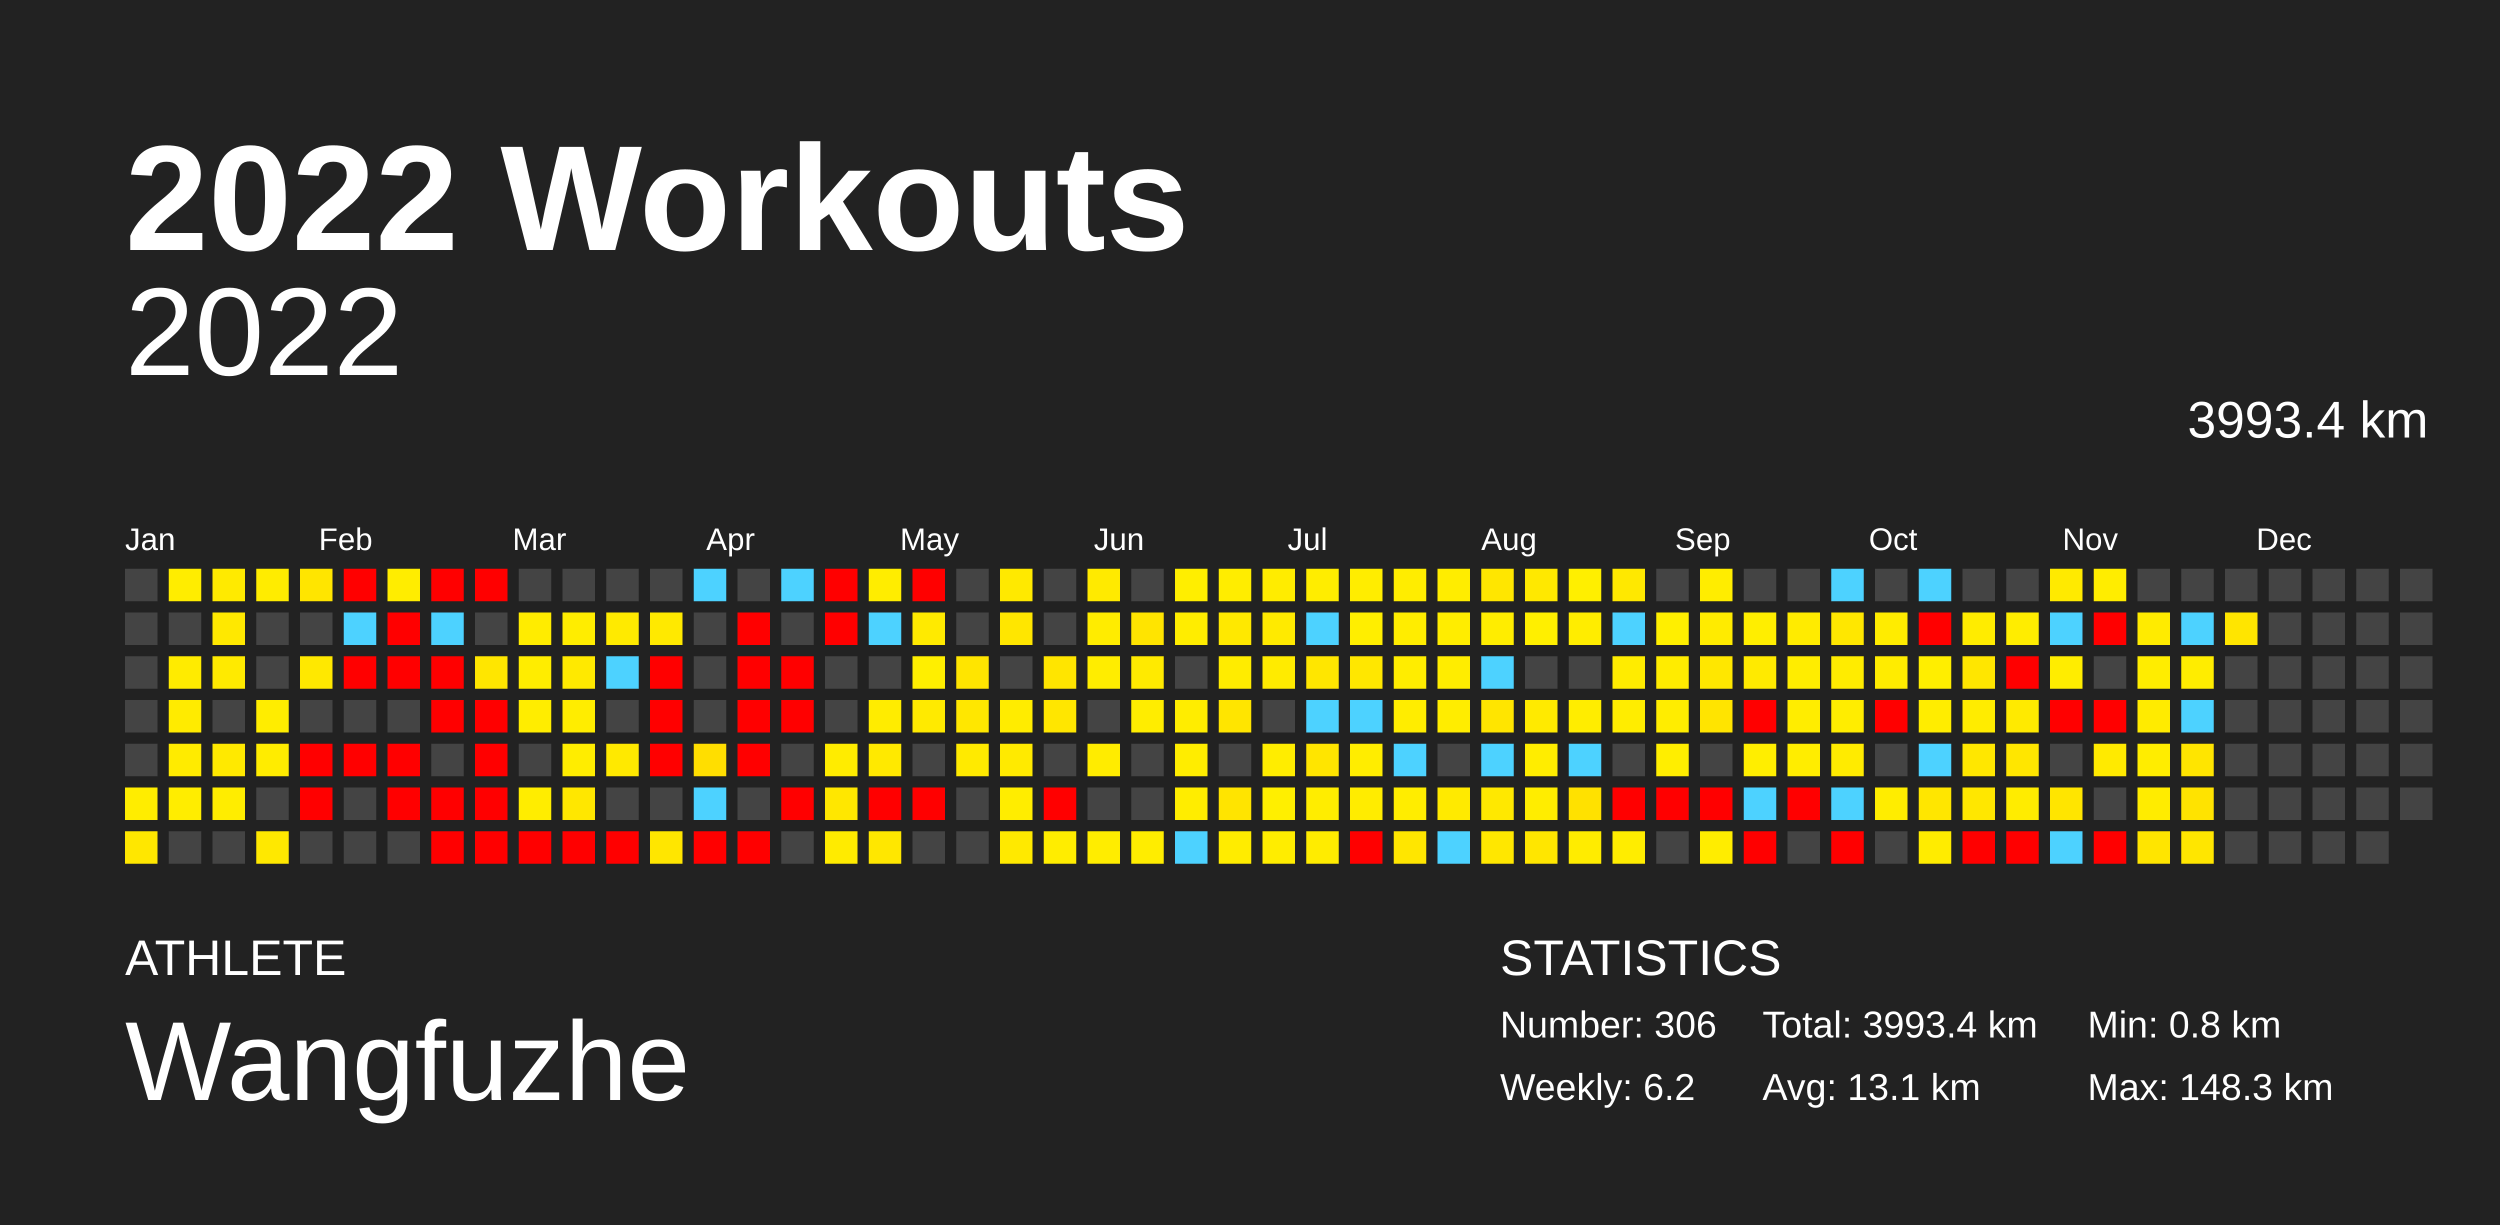
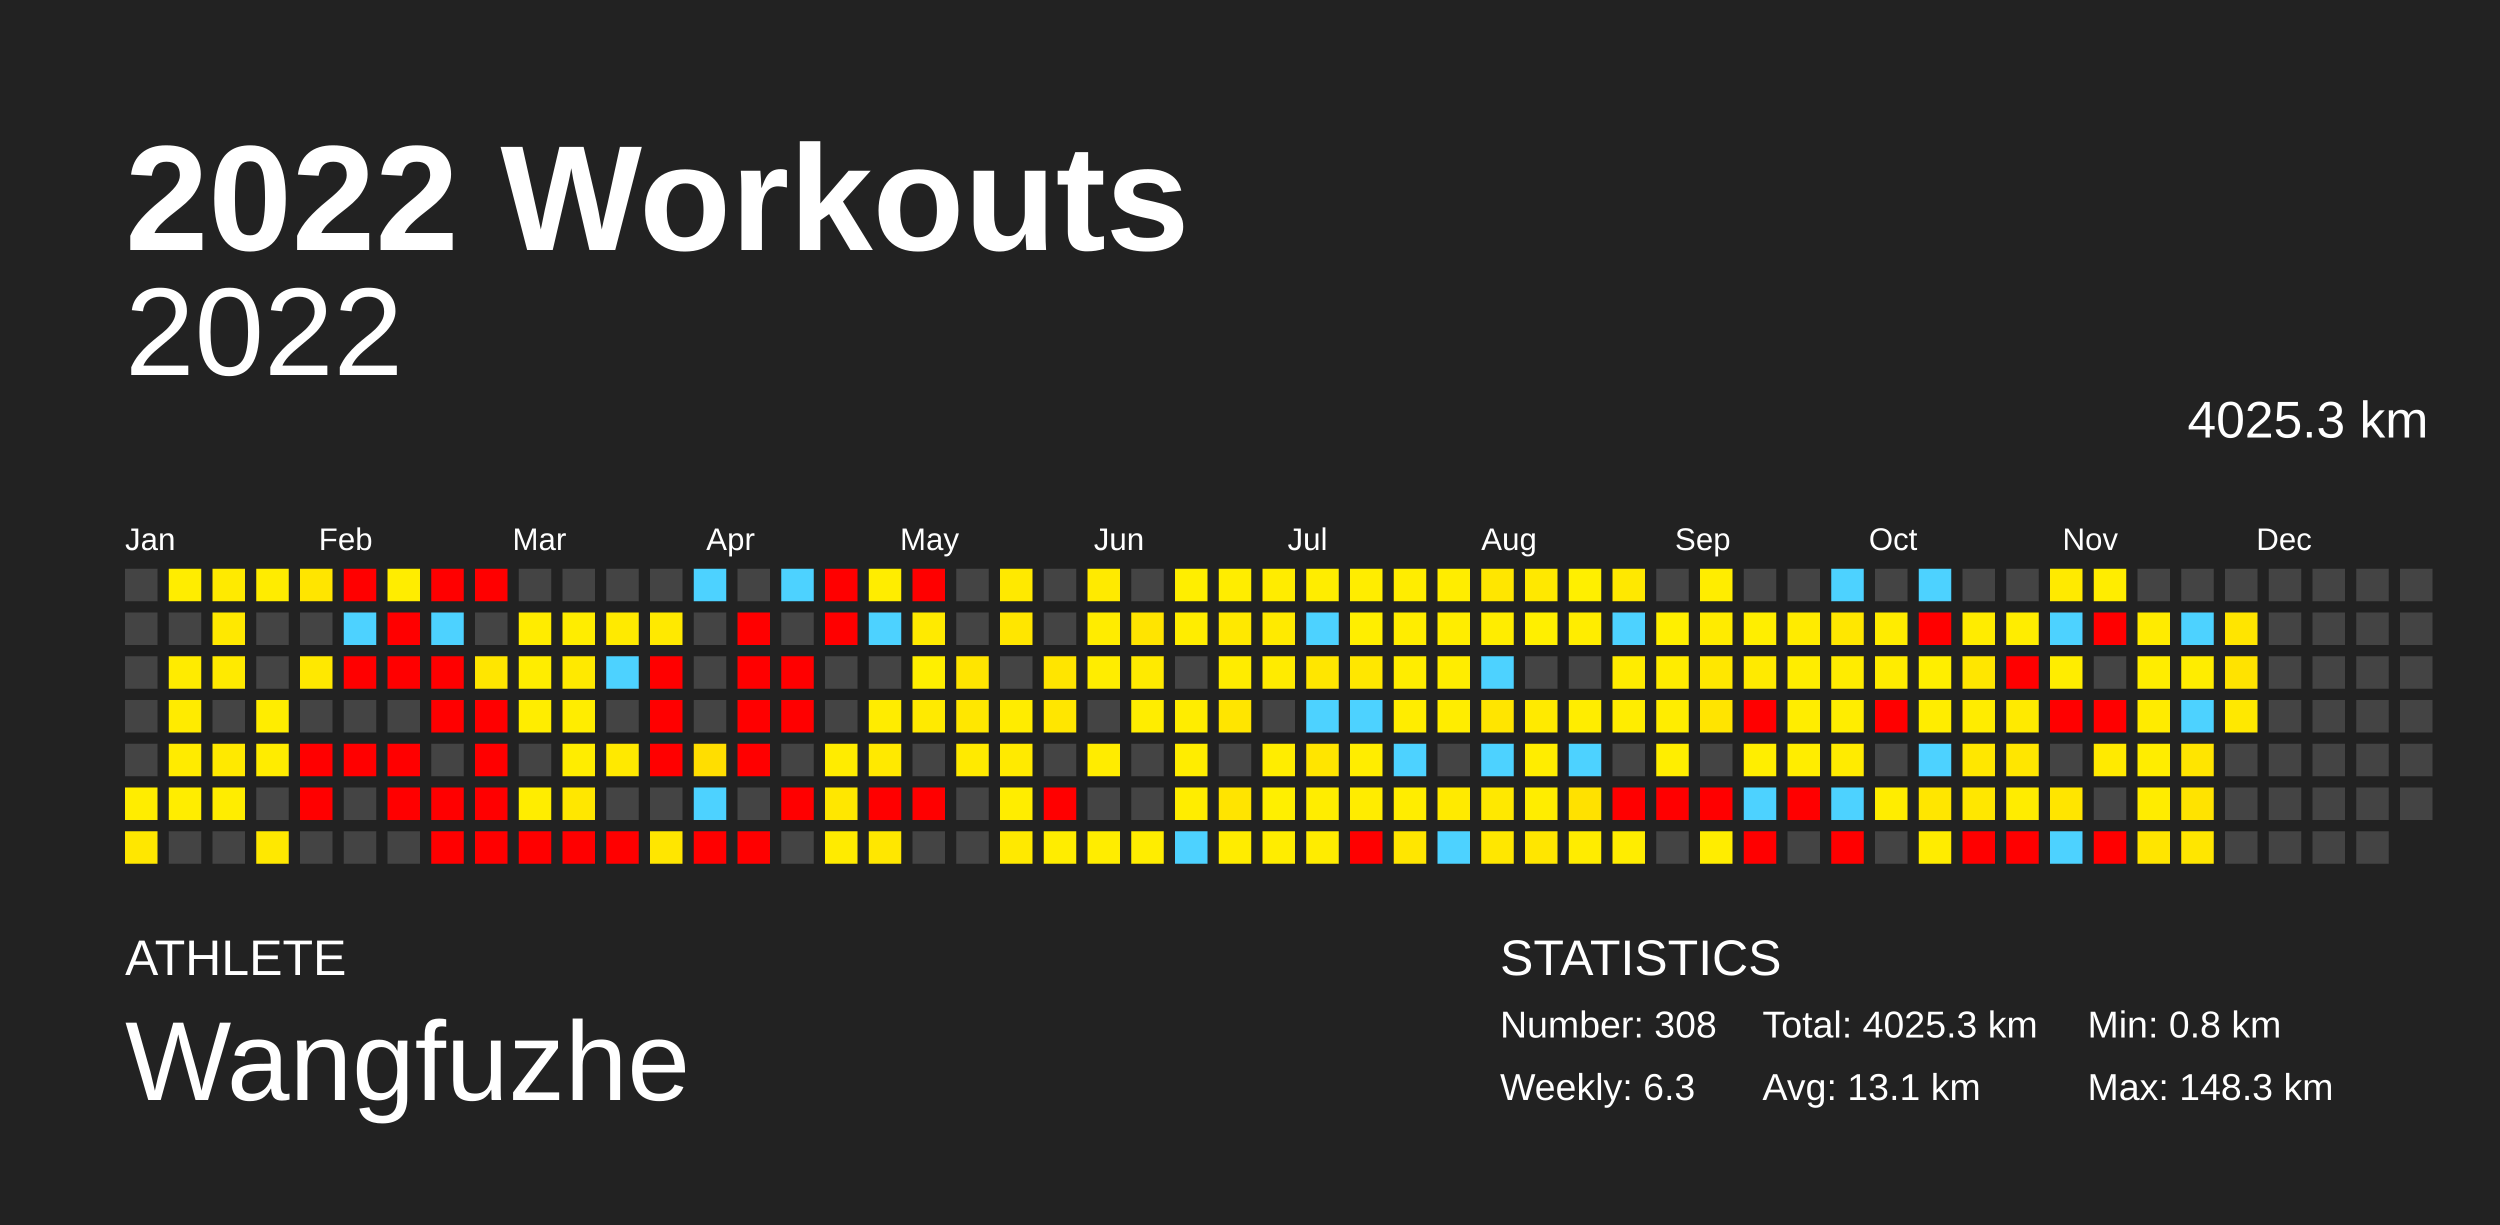
<svg xmlns="http://www.w3.org/2000/svg" baseProfile="full" height="98mm" version="1.1" viewBox="0,0,200,98" width="200mm">
  <defs />
  <rect fill="#222222" height="98" width="200" x="0" y="0" />
  <text fill="#FFFFFF" style="font-size:12px; font-family:Arial; font-weight:bold;" x="10" y="20">2022 Workouts</text>
  <text fill="#FFFFFF" style="font-size:4px; font-family:Arial" x="10" y="78">ATHLETE</text>
  <text fill="#FFFFFF" style="font-size:9px; font-family:Arial" x="10" y="88">Wangfuzhe</text>
  <text fill="#FFFFFF" style="font-size:4px; font-family:Arial" x="120" y="78">STATISTICS</text>
-   <text fill="#FFFFFF" style="font-size:3px; font-family:Arial" x="120" y="83">Number: 306</text>
-   <text fill="#FFFFFF" style="font-size:3px; font-family:Arial" x="120" y="88">Weekly: 6.2</text>
-   <text fill="#FFFFFF" style="font-size:3px; font-family:Arial" x="141" y="83">Total: 3993.4 km</text>
+   <text fill="#FFFFFF" style="font-size:3px; font-family:Arial" x="120" y="83">Number: 308</text>
+   <text fill="#FFFFFF" style="font-size:3px; font-family:Arial" x="120" y="88">Weekly: 6.3</text>
+   <text fill="#FFFFFF" style="font-size:3px; font-family:Arial" x="141" y="83">Total: 4025.3 km</text>
  <text fill="#FFFFFF" style="font-size:3px; font-family:Arial" x="141" y="88">Avg: 13.1 km</text>
  <text fill="#FFFFFF" style="font-size:3px; font-family:Arial" x="167" y="83">Min: 0.8 km</text>
  <text fill="#FFFFFF" style="font-size:3px; font-family:Arial" x="167" y="88">Max: 148.3 km</text>
  <text alignment-baseline="hanging" fill="#FFFFFF" style="font-size:10.0px; font-family:Arial;" x="10" y="30">2022</text>
-   <text alignment-baseline="hanging" fill="#FFFFFF" style="font-size:4.125px; font-family:Arial;" x="175" y="35">3993.4 km</text>
+   <text alignment-baseline="hanging" fill="#FFFFFF" style="font-size:4.125px; font-family:Arial;" x="175" y="35">4025.3 km</text>
  <text fill="#FFFFFF" style="font-size:2.5px; font-family:Arial" x="10.0" y="44">Jan</text>
  <text fill="#FFFFFF" style="font-size:2.5px; font-family:Arial" x="25.5" y="44">Feb</text>
  <text fill="#FFFFFF" style="font-size:2.5px; font-family:Arial" x="41.0" y="44">Mar</text>
  <text fill="#FFFFFF" style="font-size:2.5px; font-family:Arial" x="56.5" y="44">Apr</text>
  <text fill="#FFFFFF" style="font-size:2.5px; font-family:Arial" x="72.0" y="44">May</text>
  <text fill="#FFFFFF" style="font-size:2.5px; font-family:Arial" x="87.5" y="44">Jun</text>
  <text fill="#FFFFFF" style="font-size:2.5px; font-family:Arial" x="103.0" y="44">Jul</text>
  <text fill="#FFFFFF" style="font-size:2.5px; font-family:Arial" x="118.5" y="44">Aug</text>
  <text fill="#FFFFFF" style="font-size:2.5px; font-family:Arial" x="134.0" y="44">Sep</text>
  <text fill="#FFFFFF" style="font-size:2.5px; font-family:Arial" x="149.5" y="44">Oct</text>
  <text fill="#FFFFFF" style="font-size:2.5px; font-family:Arial" x="165.0" y="44">Nov</text>
  <text fill="#FFFFFF" style="font-size:2.5px; font-family:Arial" x="180.5" y="44">Dec</text>
  <rect fill="#444444" height="2.6" width="2.6" x="10.0" y="45.5" />
  <rect fill="#444444" height="2.6" width="2.6" x="10.0" y="49.0" />
  <rect fill="#444444" height="2.6" width="2.6" x="10.0" y="52.5" />
  <rect fill="#444444" height="2.6" width="2.6" x="10.0" y="56.0" />
  <rect fill="#444444" height="2.6" width="2.6" x="10.0" y="59.5" />
  <rect fill="#ffed00" height="2.6" width="2.6" x="10.0" y="63.0" />
  <rect fill="#ffe700" height="2.6" width="2.6" x="10.0" y="66.5" />
  <rect fill="#ffed00" height="2.6" width="2.6" x="13.5" y="45.5" />
  <rect fill="#444444" height="2.6" width="2.6" x="13.5" y="49.0" />
  <rect fill="#ffeb00" height="2.6" width="2.6" x="13.5" y="52.5" />
  <rect fill="#ffeb00" height="2.6" width="2.6" x="13.5" y="56.0" />
  <rect fill="#ffeb00" height="2.6" width="2.6" x="13.5" y="59.5" />
  <rect fill="#ffed00" height="2.6" width="2.6" x="13.5" y="63.0" />
  <rect fill="#444444" height="2.6" width="2.6" x="13.5" y="66.5" />
  <rect fill="#ffea00" height="2.6" width="2.6" x="17.0" y="45.5" />
  <rect fill="#ffe800" height="2.6" width="2.6" x="17.0" y="49.0" />
  <rect fill="#ffea00" height="2.6" width="2.6" x="17.0" y="52.5" />
  <rect fill="#444444" height="2.6" width="2.6" x="17.0" y="56.0" />
  <rect fill="#ffe900" height="2.6" width="2.6" x="17.0" y="59.5" />
  <rect fill="#ffed00" height="2.6" width="2.6" x="17.0" y="63.0" />
  <rect fill="#444444" height="2.6" width="2.6" x="17.0" y="66.5" />
  <rect fill="#ffec00" height="2.6" width="2.6" x="20.5" y="45.5" />
  <rect fill="#444444" height="2.6" width="2.6" x="20.5" y="49.0" />
  <rect fill="#444444" height="2.6" width="2.6" x="20.5" y="52.5" />
  <rect fill="#ffed00" height="2.6" width="2.6" x="20.5" y="56.0" />
  <rect fill="#ffec00" height="2.6" width="2.6" x="20.5" y="59.5" />
  <rect fill="#444444" height="2.6" width="2.6" x="20.5" y="63.0" />
  <rect fill="#ffe800" height="2.6" width="2.6" x="20.5" y="66.5" />
  <rect fill="#ffe500" height="2.6" width="2.6" x="24.0" y="45.5" />
  <rect fill="#444444" height="2.6" width="2.6" x="24.0" y="49.0" />
  <rect fill="#ffe800" height="2.6" width="2.6" x="24.0" y="52.5" />
  <rect fill="#444444" height="2.6" width="2.6" x="24.0" y="56.0" />
  <rect fill="red" height="2.6" width="2.6" x="24.0" y="59.5" />
  <rect fill="red" height="2.6" width="2.6" x="24.0" y="63.0" />
  <rect fill="#444444" height="2.6" width="2.6" x="24.0" y="66.5" />
  <rect fill="red" height="2.6" width="2.6" x="27.5" y="45.5" />
  <rect fill="#4dd2ff" height="2.6" width="2.6" x="27.5" y="49.0" />
  <rect fill="red" height="2.6" width="2.6" x="27.5" y="52.5" />
  <rect fill="#444444" height="2.6" width="2.6" x="27.5" y="56.0" />
  <rect fill="red" height="2.6" width="2.6" x="27.5" y="59.5" />
  <rect fill="#444444" height="2.6" width="2.6" x="27.5" y="63.0" />
  <rect fill="#444444" height="2.6" width="2.6" x="27.5" y="66.5" />
  <rect fill="#ffed00" height="2.6" width="2.6" x="31.0" y="45.5" />
  <rect fill="red" height="2.6" width="2.6" x="31.0" y="49.0" />
  <rect fill="red" height="2.6" width="2.6" x="31.0" y="52.5" />
  <rect fill="#444444" height="2.6" width="2.6" x="31.0" y="56.0" />
  <rect fill="red" height="2.6" width="2.6" x="31.0" y="59.5" />
  <rect fill="red" height="2.6" width="2.6" x="31.0" y="63.0" />
  <rect fill="#444444" height="2.6" width="2.6" x="31.0" y="66.5" />
  <rect fill="red" height="2.6" width="2.6" x="34.5" y="45.5" />
  <rect fill="#4dd2ff" height="2.6" width="2.6" x="34.5" y="49.0" />
  <rect fill="red" height="2.6" width="2.6" x="34.5" y="52.5" />
  <rect fill="red" height="2.6" width="2.6" x="34.5" y="56.0" />
  <rect fill="#444444" height="2.6" width="2.6" x="34.5" y="59.5" />
  <rect fill="red" height="2.6" width="2.6" x="34.5" y="63.0" />
  <rect fill="red" height="2.6" width="2.6" x="34.5" y="66.5" />
  <rect fill="red" height="2.6" width="2.6" x="38.0" y="45.5" />
  <rect fill="#444444" height="2.6" width="2.6" x="38.0" y="49.0" />
  <rect fill="#ffe600" height="2.6" width="2.6" x="38.0" y="52.5" />
  <rect fill="red" height="2.6" width="2.6" x="38.0" y="56.0" />
  <rect fill="red" height="2.6" width="2.6" x="38.0" y="59.5" />
  <rect fill="red" height="2.6" width="2.6" x="38.0" y="63.0" />
  <rect fill="red" height="2.6" width="2.6" x="38.0" y="66.5" />
  <rect fill="#444444" height="2.6" width="2.6" x="41.5" y="45.5" />
  <rect fill="#ffec00" height="2.6" width="2.6" x="41.5" y="49.0" />
  <rect fill="#ffed00" height="2.6" width="2.6" x="41.5" y="52.5" />
  <rect fill="#ffed00" height="2.6" width="2.6" x="41.5" y="56.0" />
  <rect fill="#444444" height="2.6" width="2.6" x="41.5" y="59.5" />
  <rect fill="#ffed00" height="2.6" width="2.6" x="41.5" y="63.0" />
  <rect fill="red" height="2.6" width="2.6" x="41.5" y="66.5" />
  <rect fill="#444444" height="2.6" width="2.6" x="45.0" y="45.5" />
  <rect fill="#ffed00" height="2.6" width="2.6" x="45.0" y="49.0" />
  <rect fill="#ffe900" height="2.6" width="2.6" x="45.0" y="52.5" />
  <rect fill="#ffed00" height="2.6" width="2.6" x="45.0" y="56.0" />
  <rect fill="#ffed00" height="2.6" width="2.6" x="45.0" y="59.5" />
  <rect fill="#ffe700" height="2.6" width="2.6" x="45.0" y="63.0" />
  <rect fill="red" height="2.6" width="2.6" x="45.0" y="66.5" />
  <rect fill="#444444" height="2.6" width="2.6" x="48.5" y="45.5" />
  <rect fill="#ffea00" height="2.6" width="2.6" x="48.5" y="49.0" />
  <rect fill="#4dd2ff" height="2.6" width="2.6" x="48.5" y="52.5" />
  <rect fill="#444444" height="2.6" width="2.6" x="48.5" y="56.0" />
  <rect fill="#ffe900" height="2.6" width="2.6" x="48.5" y="59.5" />
  <rect fill="#444444" height="2.6" width="2.6" x="48.5" y="63.0" />
  <rect fill="red" height="2.6" width="2.6" x="48.5" y="66.5" />
  <rect fill="#444444" height="2.6" width="2.6" x="52.0" y="45.5" />
  <rect fill="#ffe900" height="2.6" width="2.6" x="52.0" y="49.0" />
  <rect fill="red" height="2.6" width="2.6" x="52.0" y="52.5" />
  <rect fill="red" height="2.6" width="2.6" x="52.0" y="56.0" />
  <rect fill="red" height="2.6" width="2.6" x="52.0" y="59.5" />
  <rect fill="#444444" height="2.6" width="2.6" x="52.0" y="63.0" />
  <rect fill="#ffe600" height="2.6" width="2.6" x="52.0" y="66.5" />
  <rect fill="#4dd2ff" height="2.6" width="2.6" x="55.5" y="45.5" />
  <rect fill="#444444" height="2.6" width="2.6" x="55.5" y="49.0" />
  <rect fill="#444444" height="2.6" width="2.6" x="55.5" y="52.5" />
  <rect fill="#444444" height="2.6" width="2.6" x="55.5" y="56.0" />
  <rect fill="#ffde00" height="2.6" width="2.6" x="55.5" y="59.5" />
  <rect fill="#4dd2ff" height="2.6" width="2.6" x="55.5" y="63.0" />
  <rect fill="red" height="2.6" width="2.6" x="55.5" y="66.5" />
  <rect fill="#444444" height="2.6" width="2.6" x="59.0" y="45.5" />
  <rect fill="red" height="2.6" width="2.6" x="59.0" y="49.0" />
  <rect fill="red" height="2.6" width="2.6" x="59.0" y="52.5" />
  <rect fill="red" height="2.6" width="2.6" x="59.0" y="56.0" />
  <rect fill="red" height="2.6" width="2.6" x="59.0" y="59.5" />
  <rect fill="#444444" height="2.6" width="2.6" x="59.0" y="63.0" />
  <rect fill="red" height="2.6" width="2.6" x="59.0" y="66.5" />
  <rect fill="#4dd2ff" height="2.6" width="2.6" x="62.5" y="45.5" />
  <rect fill="#444444" height="2.6" width="2.6" x="62.5" y="49.0" />
  <rect fill="red" height="2.6" width="2.6" x="62.5" y="52.5" />
  <rect fill="red" height="2.6" width="2.6" x="62.5" y="56.0" />
  <rect fill="#444444" height="2.6" width="2.6" x="62.5" y="59.5" />
  <rect fill="red" height="2.6" width="2.6" x="62.5" y="63.0" />
  <rect fill="#444444" height="2.6" width="2.6" x="62.5" y="66.5" />
  <rect fill="red" height="2.6" width="2.6" x="66.0" y="45.5" />
  <rect fill="red" height="2.6" width="2.6" x="66.0" y="49.0" />
  <rect fill="#444444" height="2.6" width="2.6" x="66.0" y="52.5" />
  <rect fill="#444444" height="2.6" width="2.6" x="66.0" y="56.0" />
  <rect fill="#ffec00" height="2.6" width="2.6" x="66.0" y="59.5" />
  <rect fill="#ffe700" height="2.6" width="2.6" x="66.0" y="63.0" />
  <rect fill="#ffeb00" height="2.6" width="2.6" x="66.0" y="66.5" />
  <rect fill="#ffed00" height="2.6" width="2.6" x="69.5" y="45.5" />
  <rect fill="#4dd2ff" height="2.6" width="2.6" x="69.5" y="49.0" />
  <rect fill="#444444" height="2.6" width="2.6" x="69.5" y="52.5" />
  <rect fill="#ffec00" height="2.6" width="2.6" x="69.5" y="56.0" />
  <rect fill="#ffe900" height="2.6" width="2.6" x="69.5" y="59.5" />
  <rect fill="red" height="2.6" width="2.6" x="69.5" y="63.0" />
  <rect fill="#ffe700" height="2.6" width="2.6" x="69.5" y="66.5" />
  <rect fill="red" height="2.6" width="2.6" x="73.0" y="45.5" />
  <rect fill="#ffea00" height="2.6" width="2.6" x="73.0" y="49.0" />
  <rect fill="#ffef00" height="2.6" width="2.6" x="73.0" y="52.5" />
  <rect fill="#ffea00" height="2.6" width="2.6" x="73.0" y="56.0" />
  <rect fill="#444444" height="2.6" width="2.6" x="73.0" y="59.5" />
  <rect fill="red" height="2.6" width="2.6" x="73.0" y="63.0" />
  <rect fill="#444444" height="2.6" width="2.6" x="73.0" y="66.5" />
  <rect fill="#444444" height="2.6" width="2.6" x="76.5" y="45.5" />
  <rect fill="#444444" height="2.6" width="2.6" x="76.5" y="49.0" />
  <rect fill="#ffe500" height="2.6" width="2.6" x="76.5" y="52.5" />
  <rect fill="#ffe700" height="2.6" width="2.6" x="76.5" y="56.0" />
  <rect fill="#ffea00" height="2.6" width="2.6" x="76.5" y="59.5" />
  <rect fill="#444444" height="2.6" width="2.6" x="76.5" y="63.0" />
  <rect fill="#444444" height="2.6" width="2.6" x="76.5" y="66.5" />
  <rect fill="#ffe900" height="2.6" width="2.6" x="80.0" y="45.5" />
  <rect fill="#ffe600" height="2.6" width="2.6" x="80.0" y="49.0" />
  <rect fill="#444444" height="2.6" width="2.6" x="80.0" y="52.5" />
  <rect fill="#ffec00" height="2.6" width="2.6" x="80.0" y="56.0" />
  <rect fill="#ffea00" height="2.6" width="2.6" x="80.0" y="59.5" />
  <rect fill="#ffed00" height="2.6" width="2.6" x="80.0" y="63.0" />
  <rect fill="#ffe900" height="2.6" width="2.6" x="80.0" y="66.5" />
  <rect fill="#444444" height="2.6" width="2.6" x="83.5" y="45.5" />
  <rect fill="#444444" height="2.6" width="2.6" x="83.5" y="49.0" />
  <rect fill="#ffe500" height="2.6" width="2.6" x="83.5" y="52.5" />
  <rect fill="#ffe600" height="2.6" width="2.6" x="83.5" y="56.0" />
  <rect fill="#444444" height="2.6" width="2.6" x="83.5" y="59.5" />
  <rect fill="red" height="2.6" width="2.6" x="83.5" y="63.0" />
  <rect fill="#ffed00" height="2.6" width="2.6" x="83.5" y="66.5" />
  <rect fill="#ffea00" height="2.6" width="2.6" x="87.0" y="45.5" />
  <rect fill="#ffec00" height="2.6" width="2.6" x="87.0" y="49.0" />
  <rect fill="#ffed00" height="2.6" width="2.6" x="87.0" y="52.5" />
  <rect fill="#444444" height="2.6" width="2.6" x="87.0" y="56.0" />
  <rect fill="#ffec00" height="2.6" width="2.6" x="87.0" y="59.5" />
  <rect fill="#444444" height="2.6" width="2.6" x="87.0" y="63.0" />
  <rect fill="#ffed00" height="2.6" width="2.6" x="87.0" y="66.5" />
  <rect fill="#444444" height="2.6" width="2.6" x="90.5" y="45.5" />
  <rect fill="#ffe400" height="2.6" width="2.6" x="90.5" y="49.0" />
  <rect fill="#ffea00" height="2.6" width="2.6" x="90.5" y="52.5" />
  <rect fill="#ffed00" height="2.6" width="2.6" x="90.5" y="56.0" />
  <rect fill="#444444" height="2.6" width="2.6" x="90.5" y="59.5" />
  <rect fill="#444444" height="2.6" width="2.6" x="90.5" y="63.0" />
  <rect fill="#ffed00" height="2.6" width="2.6" x="90.5" y="66.5" />
  <rect fill="#ffee00" height="2.6" width="2.6" x="94.0" y="45.5" />
  <rect fill="#ffed00" height="2.6" width="2.6" x="94.0" y="49.0" />
  <rect fill="#444444" height="2.6" width="2.6" x="94.0" y="52.5" />
  <rect fill="#ffed00" height="2.6" width="2.6" x="94.0" y="56.0" />
  <rect fill="#ffed00" height="2.6" width="2.6" x="94.0" y="59.5" />
  <rect fill="#ffed00" height="2.6" width="2.6" x="94.0" y="63.0" />
  <rect fill="#4dd2ff" height="2.6" width="2.6" x="94.0" y="66.5" />
  <rect fill="#ffed00" height="2.6" width="2.6" x="97.5" y="45.5" />
  <rect fill="#ffe800" height="2.6" width="2.6" x="97.5" y="49.0" />
  <rect fill="#ffec00" height="2.6" width="2.6" x="97.5" y="52.5" />
  <rect fill="#ffe500" height="2.6" width="2.6" x="97.5" y="56.0" />
  <rect fill="#444444" height="2.6" width="2.6" x="97.5" y="59.5" />
  <rect fill="#ffe400" height="2.6" width="2.6" x="97.5" y="63.0" />
  <rect fill="#ffec00" height="2.6" width="2.6" x="97.5" y="66.5" />
  <rect fill="#ffec00" height="2.6" width="2.6" x="101.0" y="45.5" />
  <rect fill="#ffea00" height="2.6" width="2.6" x="101.0" y="49.0" />
  <rect fill="#ffeb00" height="2.6" width="2.6" x="101.0" y="52.5" />
  <rect fill="#444444" height="2.6" width="2.6" x="101.0" y="56.0" />
  <rect fill="#ffed00" height="2.6" width="2.6" x="101.0" y="59.5" />
  <rect fill="#ffef00" height="2.6" width="2.6" x="101.0" y="63.0" />
  <rect fill="#ffed00" height="2.6" width="2.6" x="101.0" y="66.5" />
  <rect fill="#ffed00" height="2.6" width="2.6" x="104.5" y="45.5" />
  <rect fill="#4dd2ff" height="2.6" width="2.6" x="104.5" y="49.0" />
  <rect fill="#ffe600" height="2.6" width="2.6" x="104.5" y="52.5" />
  <rect fill="#4dd2ff" height="2.6" width="2.6" x="104.5" y="56.0" />
  <rect fill="#ffe500" height="2.6" width="2.6" x="104.5" y="59.5" />
  <rect fill="#ffed00" height="2.6" width="2.6" x="104.5" y="63.0" />
  <rect fill="#ffec00" height="2.6" width="2.6" x="104.5" y="66.5" />
  <rect fill="#ffed00" height="2.6" width="2.6" x="108.0" y="45.5" />
  <rect fill="#ffee00" height="2.6" width="2.6" x="108.0" y="49.0" />
  <rect fill="#ffe700" height="2.6" width="2.6" x="108.0" y="52.5" />
  <rect fill="#4dd2ff" height="2.6" width="2.6" x="108.0" y="56.0" />
  <rect fill="#ffed00" height="2.6" width="2.6" x="108.0" y="59.5" />
  <rect fill="#ffec00" height="2.6" width="2.6" x="108.0" y="63.0" />
  <rect fill="red" height="2.6" width="2.6" x="108.0" y="66.5" />
  <rect fill="#ffed00" height="2.6" width="2.6" x="111.5" y="45.5" />
  <rect fill="#ffed00" height="2.6" width="2.6" x="111.5" y="49.0" />
  <rect fill="#ffed00" height="2.6" width="2.6" x="111.5" y="52.5" />
  <rect fill="#ffed00" height="2.6" width="2.6" x="111.5" y="56.0" />
  <rect fill="#4dd2ff" height="2.6" width="2.6" x="111.5" y="59.5" />
  <rect fill="#ffed00" height="2.6" width="2.6" x="111.5" y="63.0" />
  <rect fill="#ffe600" height="2.6" width="2.6" x="111.5" y="66.5" />
  <rect fill="#ffed00" height="2.6" width="2.6" x="115.0" y="45.5" />
  <rect fill="#ffed00" height="2.6" width="2.6" x="115.0" y="49.0" />
  <rect fill="#ffed00" height="2.6" width="2.6" x="115.0" y="52.5" />
  <rect fill="#ffed00" height="2.6" width="2.6" x="115.0" y="56.0" />
  <rect fill="#444444" height="2.6" width="2.6" x="115.0" y="59.5" />
  <rect fill="#ffea00" height="2.6" width="2.6" x="115.0" y="63.0" />
  <rect fill="#4dd2ff" height="2.6" width="2.6" x="115.0" y="66.5" />
  <rect fill="#ffe600" height="2.6" width="2.6" x="118.5" y="45.5" />
  <rect fill="#ffed00" height="2.6" width="2.6" x="118.5" y="49.0" />
  <rect fill="#4dd2ff" height="2.6" width="2.6" x="118.5" y="52.5" />
  <rect fill="#ffe500" height="2.6" width="2.6" x="118.5" y="56.0" />
  <rect fill="#4dd2ff" height="2.6" width="2.6" x="118.5" y="59.5" />
  <rect fill="#ffe800" height="2.6" width="2.6" x="118.5" y="63.0" />
  <rect fill="#ffe700" height="2.6" width="2.6" x="118.5" y="66.5" />
  <rect fill="#ffe800" height="2.6" width="2.6" x="122.0" y="45.5" />
  <rect fill="#ffef00" height="2.6" width="2.6" x="122.0" y="49.0" />
  <rect fill="#444444" height="2.6" width="2.6" x="122.0" y="52.5" />
  <rect fill="#ffea00" height="2.6" width="2.6" x="122.0" y="56.0" />
  <rect fill="#ffed00" height="2.6" width="2.6" x="122.0" y="59.5" />
  <rect fill="#ffed00" height="2.6" width="2.6" x="122.0" y="63.0" />
  <rect fill="#ffe600" height="2.6" width="2.6" x="122.0" y="66.5" />
  <rect fill="#ffef00" height="2.6" width="2.6" x="125.5" y="45.5" />
  <rect fill="#ffed00" height="2.6" width="2.6" x="125.5" y="49.0" />
  <rect fill="#444444" height="2.6" width="2.6" x="125.5" y="52.5" />
  <rect fill="#ffed00" height="2.6" width="2.6" x="125.5" y="56.0" />
  <rect fill="#4dd2ff" height="2.6" width="2.6" x="125.5" y="59.5" />
  <rect fill="#ffe100" height="2.6" width="2.6" x="125.5" y="63.0" />
  <rect fill="#ffec00" height="2.6" width="2.6" x="125.5" y="66.5" />
  <rect fill="#ffe800" height="2.6" width="2.6" x="129.0" y="45.5" />
  <rect fill="#4dd2ff" height="2.6" width="2.6" x="129.0" y="49.0" />
  <rect fill="#ffec00" height="2.6" width="2.6" x="129.0" y="52.5" />
  <rect fill="#ffed00" height="2.6" width="2.6" x="129.0" y="56.0" />
  <rect fill="#444444" height="2.6" width="2.6" x="129.0" y="59.5" />
  <rect fill="red" height="2.6" width="2.6" x="129.0" y="63.0" />
  <rect fill="#ffed00" height="2.6" width="2.6" x="129.0" y="66.5" />
  <rect fill="#444444" height="2.6" width="2.6" x="132.5" y="45.5" />
  <rect fill="#ffef00" height="2.6" width="2.6" x="132.5" y="49.0" />
  <rect fill="#ffec00" height="2.6" width="2.6" x="132.5" y="52.5" />
  <rect fill="#ffed00" height="2.6" width="2.6" x="132.5" y="56.0" />
  <rect fill="#ffee00" height="2.6" width="2.6" x="132.5" y="59.5" />
  <rect fill="red" height="2.6" width="2.6" x="132.5" y="63.0" />
  <rect fill="#444444" height="2.6" width="2.6" x="132.5" y="66.5" />
  <rect fill="#ffed00" height="2.6" width="2.6" x="136.0" y="45.5" />
  <rect fill="#ffeb00" height="2.6" width="2.6" x="136.0" y="49.0" />
  <rect fill="#ffe700" height="2.6" width="2.6" x="136.0" y="52.5" />
  <rect fill="#ffe400" height="2.6" width="2.6" x="136.0" y="56.0" />
  <rect fill="#444444" height="2.6" width="2.6" x="136.0" y="59.5" />
  <rect fill="red" height="2.6" width="2.6" x="136.0" y="63.0" />
  <rect fill="#ffed00" height="2.6" width="2.6" x="136.0" y="66.5" />
  <rect fill="#444444" height="2.6" width="2.6" x="139.5" y="45.5" />
  <rect fill="#ffee00" height="2.6" width="2.6" x="139.5" y="49.0" />
  <rect fill="#ffea00" height="2.6" width="2.6" x="139.5" y="52.5" />
  <rect fill="red" height="2.6" width="2.6" x="139.5" y="56.0" />
  <rect fill="#ffee00" height="2.6" width="2.6" x="139.5" y="59.5" />
  <rect fill="#4dd2ff" height="2.6" width="2.6" x="139.5" y="63.0" />
  <rect fill="red" height="2.6" width="2.6" x="139.5" y="66.5" />
  <rect fill="#444444" height="2.6" width="2.6" x="143.0" y="45.5" />
  <rect fill="#ffeb00" height="2.6" width="2.6" x="143.0" y="49.0" />
  <rect fill="#ffed00" height="2.6" width="2.6" x="143.0" y="52.5" />
  <rect fill="#ffed00" height="2.6" width="2.6" x="143.0" y="56.0" />
  <rect fill="#ffed00" height="2.6" width="2.6" x="143.0" y="59.5" />
  <rect fill="red" height="2.6" width="2.6" x="143.0" y="63.0" />
  <rect fill="#444444" height="2.6" width="2.6" x="143.0" y="66.5" />
  <rect fill="#4dd2ff" height="2.6" width="2.6" x="146.5" y="45.5" />
  <rect fill="#ffe700" height="2.6" width="2.6" x="146.5" y="49.0" />
  <rect fill="#ffec00" height="2.6" width="2.6" x="146.5" y="52.5" />
  <rect fill="#ffed00" height="2.6" width="2.6" x="146.5" y="56.0" />
  <rect fill="#ffeb00" height="2.6" width="2.6" x="146.5" y="59.5" />
  <rect fill="#4dd2ff" height="2.6" width="2.6" x="146.5" y="63.0" />
  <rect fill="red" height="2.6" width="2.6" x="146.5" y="66.5" />
  <rect fill="#444444" height="2.6" width="2.6" x="150.0" y="45.5" />
  <rect fill="#ffec00" height="2.6" width="2.6" x="150.0" y="49.0" />
  <rect fill="#ffec00" height="2.6" width="2.6" x="150.0" y="52.5" />
  <rect fill="red" height="2.6" width="2.6" x="150.0" y="56.0" />
  <rect fill="#444444" height="2.6" width="2.6" x="150.0" y="59.5" />
  <rect fill="#ffed00" height="2.6" width="2.6" x="150.0" y="63.0" />
  <rect fill="#444444" height="2.6" width="2.6" x="150.0" y="66.5" />
  <rect fill="#4dd2ff" height="2.6" width="2.6" x="153.5" y="45.5" />
  <rect fill="red" height="2.6" width="2.6" x="153.5" y="49.0" />
  <rect fill="#ffee00" height="2.6" width="2.6" x="153.5" y="52.5" />
  <rect fill="#ffed00" height="2.6" width="2.6" x="153.5" y="56.0" />
  <rect fill="#4dd2ff" height="2.6" width="2.6" x="153.5" y="59.5" />
  <rect fill="#ffe600" height="2.6" width="2.6" x="153.5" y="63.0" />
  <rect fill="#ffec00" height="2.6" width="2.6" x="153.5" y="66.5" />
  <rect fill="#444444" height="2.6" width="2.6" x="157.0" y="45.5" />
  <rect fill="#ffec00" height="2.6" width="2.6" x="157.0" y="49.0" />
  <rect fill="#ffe600" height="2.6" width="2.6" x="157.0" y="52.5" />
  <rect fill="#ffec00" height="2.6" width="2.6" x="157.0" y="56.0" />
  <rect fill="#ffe700" height="2.6" width="2.6" x="157.0" y="59.5" />
  <rect fill="#ffe700" height="2.6" width="2.6" x="157.0" y="63.0" />
  <rect fill="red" height="2.6" width="2.6" x="157.0" y="66.5" />
  <rect fill="#444444" height="2.6" width="2.6" x="160.5" y="45.5" />
  <rect fill="#ffed00" height="2.6" width="2.6" x="160.5" y="49.0" />
  <rect fill="red" height="2.6" width="2.6" x="160.5" y="52.5" />
  <rect fill="#ffea00" height="2.6" width="2.6" x="160.5" y="56.0" />
  <rect fill="#ffe600" height="2.6" width="2.6" x="160.5" y="59.5" />
  <rect fill="#ffec00" height="2.6" width="2.6" x="160.5" y="63.0" />
  <rect fill="red" height="2.6" width="2.6" x="160.5" y="66.5" />
  <rect fill="#ffea00" height="2.6" width="2.6" x="164.0" y="45.5" />
  <rect fill="#4dd2ff" height="2.6" width="2.6" x="164.0" y="49.0" />
  <rect fill="#ffed00" height="2.6" width="2.6" x="164.0" y="52.5" />
  <rect fill="red" height="2.6" width="2.6" x="164.0" y="56.0" />
  <rect fill="#444444" height="2.6" width="2.6" x="164.0" y="59.5" />
  <rect fill="#ffe500" height="2.6" width="2.6" x="164.0" y="63.0" />
  <rect fill="#4dd2ff" height="2.6" width="2.6" x="164.0" y="66.5" />
  <rect fill="#ffed00" height="2.6" width="2.6" x="167.5" y="45.5" />
  <rect fill="red" height="2.6" width="2.6" x="167.5" y="49.0" />
  <rect fill="#444444" height="2.6" width="2.6" x="167.5" y="52.5" />
  <rect fill="red" height="2.6" width="2.6" x="167.5" y="56.0" />
  <rect fill="#ffea00" height="2.6" width="2.6" x="167.5" y="59.5" />
  <rect fill="#444444" height="2.6" width="2.6" x="167.5" y="63.0" />
  <rect fill="red" height="2.6" width="2.6" x="167.5" y="66.5" />
  <rect fill="#444444" height="2.6" width="2.6" x="171.0" y="45.5" />
  <rect fill="#ffeb00" height="2.6" width="2.6" x="171.0" y="49.0" />
  <rect fill="#ffed00" height="2.6" width="2.6" x="171.0" y="52.5" />
  <rect fill="#ffeb00" height="2.6" width="2.6" x="171.0" y="56.0" />
  <rect fill="#ffed00" height="2.6" width="2.6" x="171.0" y="59.5" />
  <rect fill="#ffec00" height="2.6" width="2.6" x="171.0" y="63.0" />
  <rect fill="#ffe500" height="2.6" width="2.6" x="171.0" y="66.5" />
  <rect fill="#444444" height="2.6" width="2.6" x="174.5" y="45.5" />
  <rect fill="#4dd2ff" height="2.6" width="2.6" x="174.5" y="49.0" />
  <rect fill="#ffed00" height="2.6" width="2.6" x="174.5" y="52.5" />
  <rect fill="#4dd2ff" height="2.6" width="2.6" x="174.5" y="56.0" />
  <rect fill="#ffe500" height="2.6" width="2.6" x="174.5" y="59.5" />
  <rect fill="#ffe300" height="2.6" width="2.6" x="174.5" y="63.0" />
  <rect fill="#ffe600" height="2.6" width="2.6" x="174.5" y="66.5" />
  <rect fill="#444444" height="2.6" width="2.6" x="178.0" y="45.5" />
  <rect fill="#ffe500" height="2.6" width="2.6" x="178.0" y="49.0" />
-   <rect fill="#444444" height="2.6" width="2.6" x="178.0" y="52.5" />
-   <rect fill="#444444" height="2.6" width="2.6" x="178.0" y="56.0" />
+   <rect fill="#ffe300" height="2.6" width="2.6" x="178.0" y="52.5" />
+   <rect fill="#ffe800" height="2.6" width="2.6" x="178.0" y="56.0" />
  <rect fill="#444444" height="2.6" width="2.6" x="178.0" y="59.5" />
  <rect fill="#444444" height="2.6" width="2.6" x="178.0" y="63.0" />
  <rect fill="#444444" height="2.6" width="2.6" x="178.0" y="66.5" />
  <rect fill="#444444" height="2.6" width="2.6" x="181.5" y="45.5" />
  <rect fill="#444444" height="2.6" width="2.6" x="181.5" y="49.0" />
  <rect fill="#444444" height="2.6" width="2.6" x="181.5" y="52.5" />
  <rect fill="#444444" height="2.6" width="2.6" x="181.5" y="56.0" />
  <rect fill="#444444" height="2.6" width="2.6" x="181.5" y="59.5" />
  <rect fill="#444444" height="2.6" width="2.6" x="181.5" y="63.0" />
  <rect fill="#444444" height="2.6" width="2.6" x="181.5" y="66.5" />
  <rect fill="#444444" height="2.6" width="2.6" x="185.0" y="45.5" />
  <rect fill="#444444" height="2.6" width="2.6" x="185.0" y="49.0" />
  <rect fill="#444444" height="2.6" width="2.6" x="185.0" y="52.5" />
  <rect fill="#444444" height="2.6" width="2.6" x="185.0" y="56.0" />
  <rect fill="#444444" height="2.6" width="2.6" x="185.0" y="59.5" />
  <rect fill="#444444" height="2.6" width="2.6" x="185.0" y="63.0" />
  <rect fill="#444444" height="2.6" width="2.6" x="185.0" y="66.5" />
  <rect fill="#444444" height="2.6" width="2.6" x="188.5" y="45.5" />
  <rect fill="#444444" height="2.6" width="2.6" x="188.5" y="49.0" />
  <rect fill="#444444" height="2.6" width="2.6" x="188.5" y="52.5" />
  <rect fill="#444444" height="2.6" width="2.6" x="188.5" y="56.0" />
  <rect fill="#444444" height="2.6" width="2.6" x="188.5" y="59.5" />
  <rect fill="#444444" height="2.6" width="2.6" x="188.5" y="63.0" />
  <rect fill="#444444" height="2.6" width="2.6" x="188.5" y="66.5" />
  <rect fill="#444444" height="2.6" width="2.6" x="192.0" y="45.5" />
  <rect fill="#444444" height="2.6" width="2.6" x="192.0" y="49.0" />
  <rect fill="#444444" height="2.6" width="2.6" x="192.0" y="52.5" />
  <rect fill="#444444" height="2.6" width="2.6" x="192.0" y="56.0" />
  <rect fill="#444444" height="2.6" width="2.6" x="192.0" y="59.5" />
  <rect fill="#444444" height="2.6" width="2.6" x="192.0" y="63.0" />
</svg>
